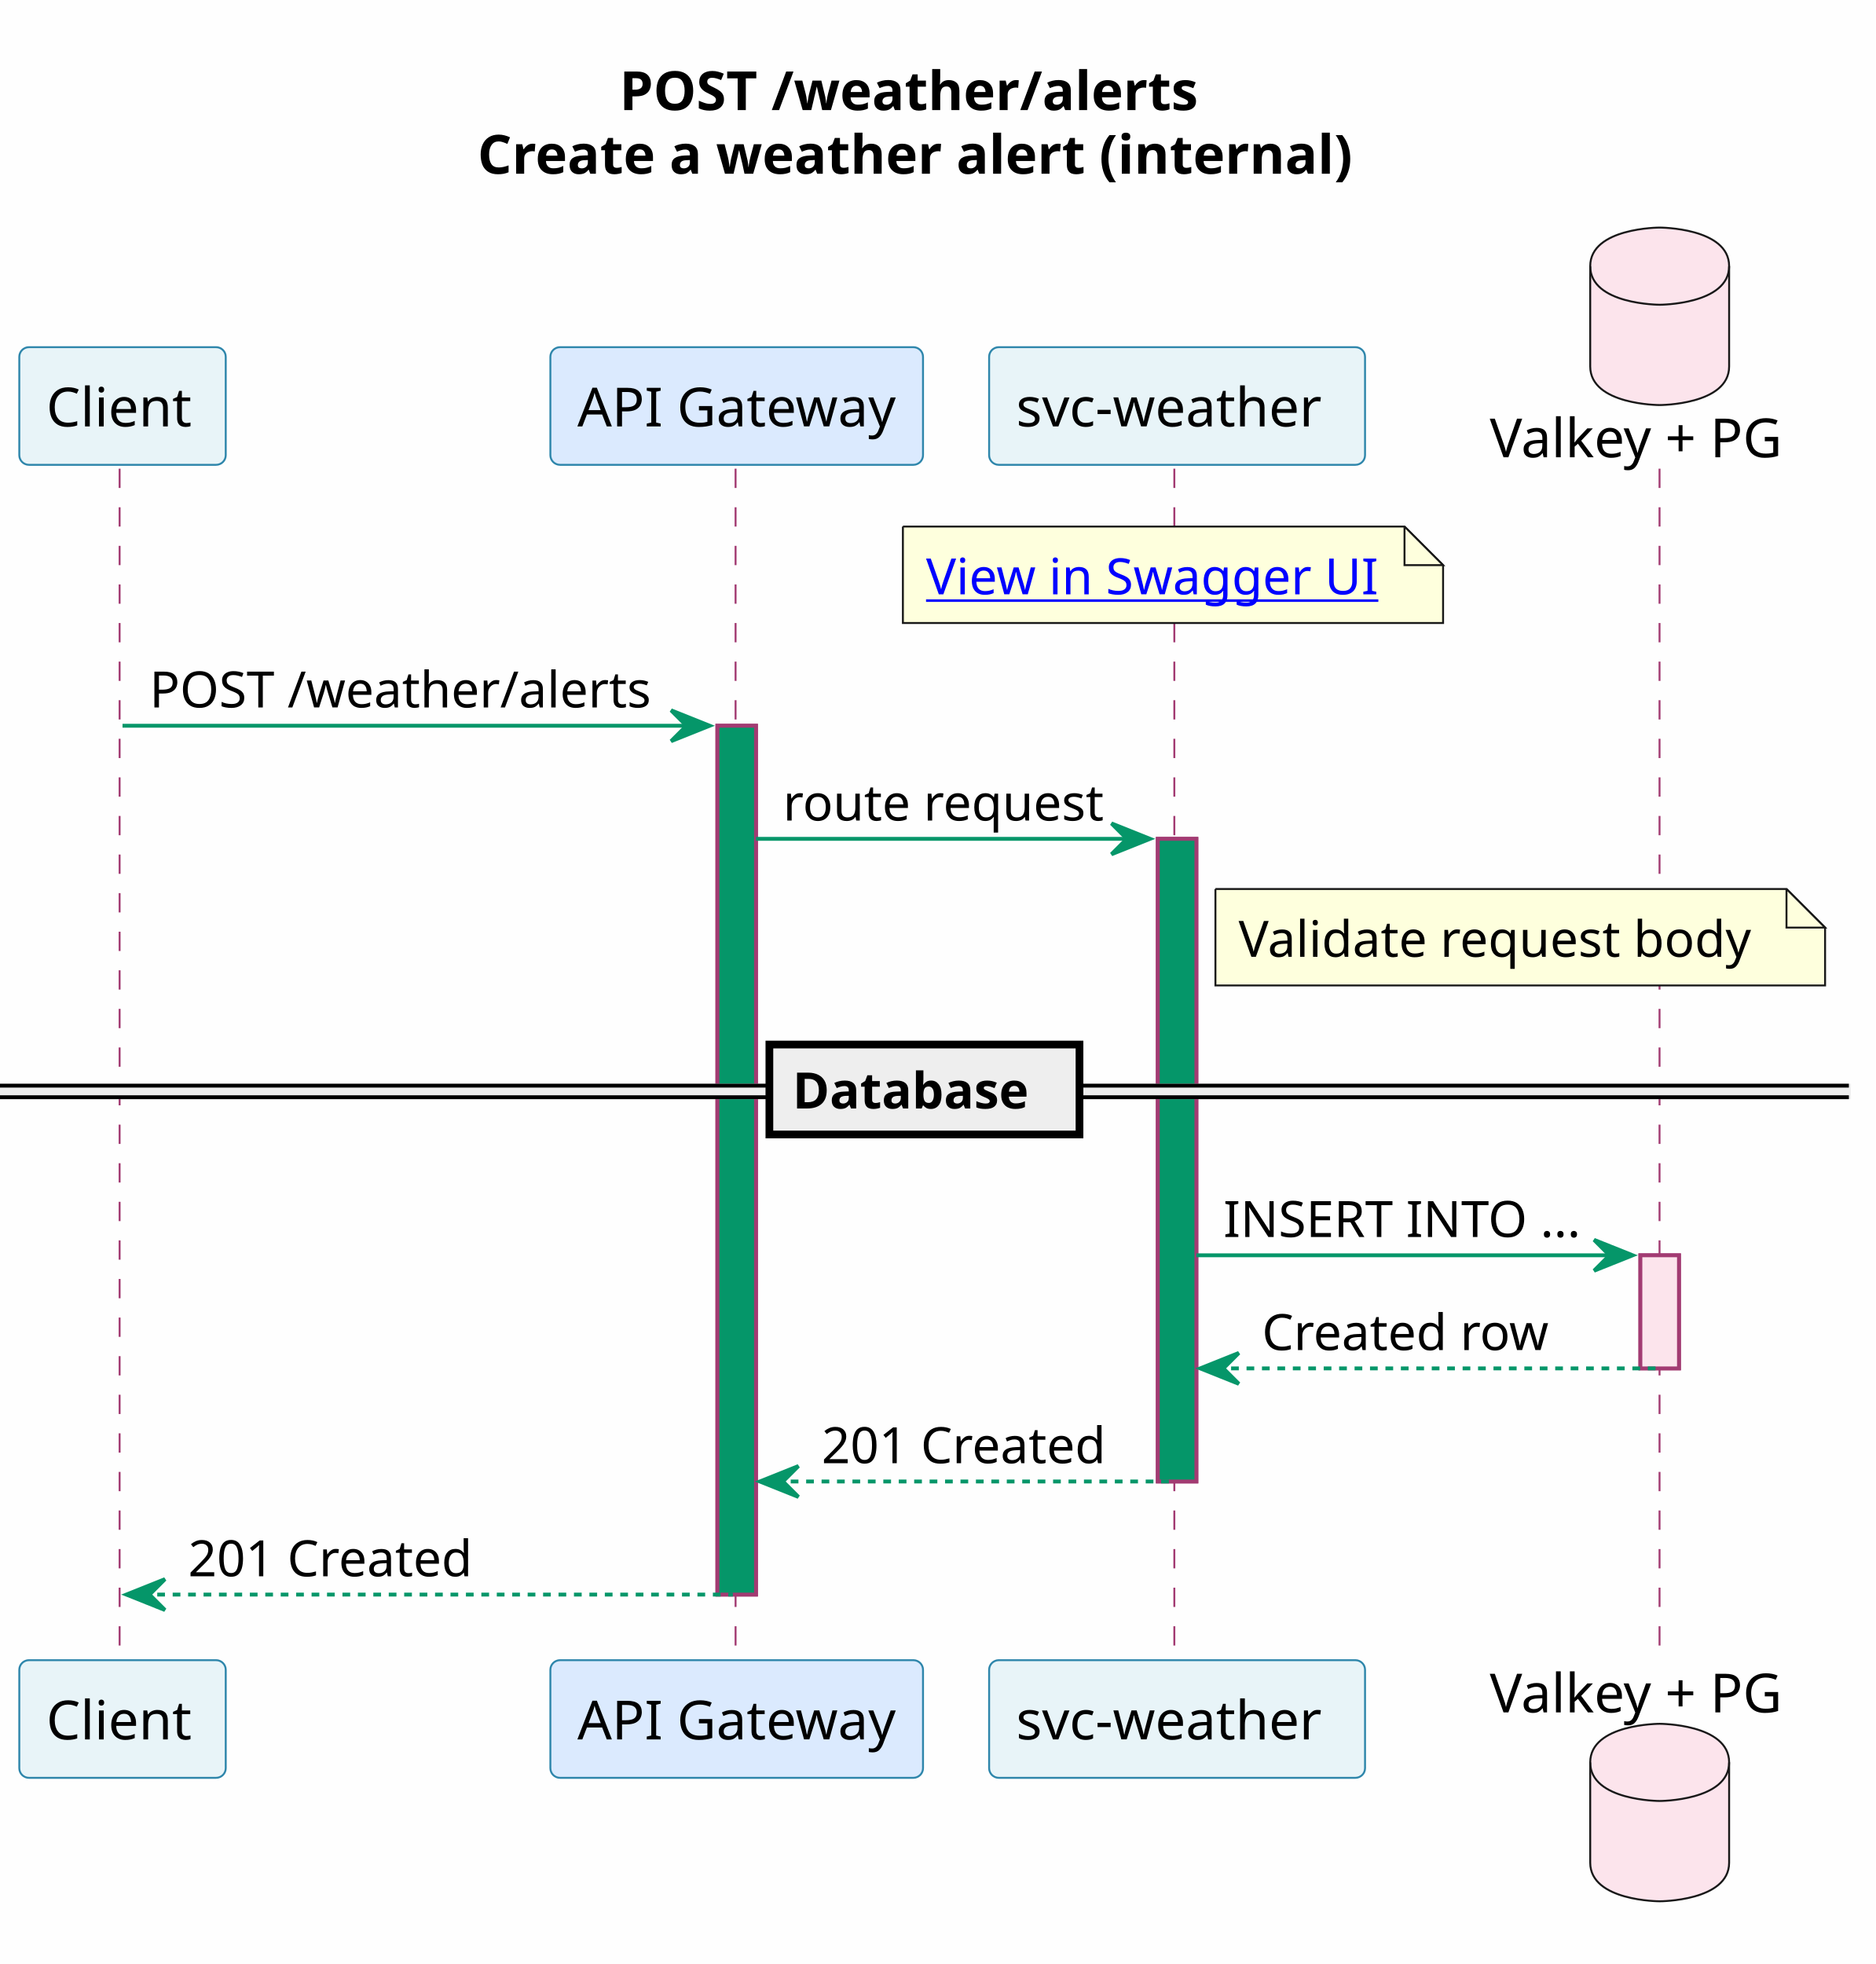
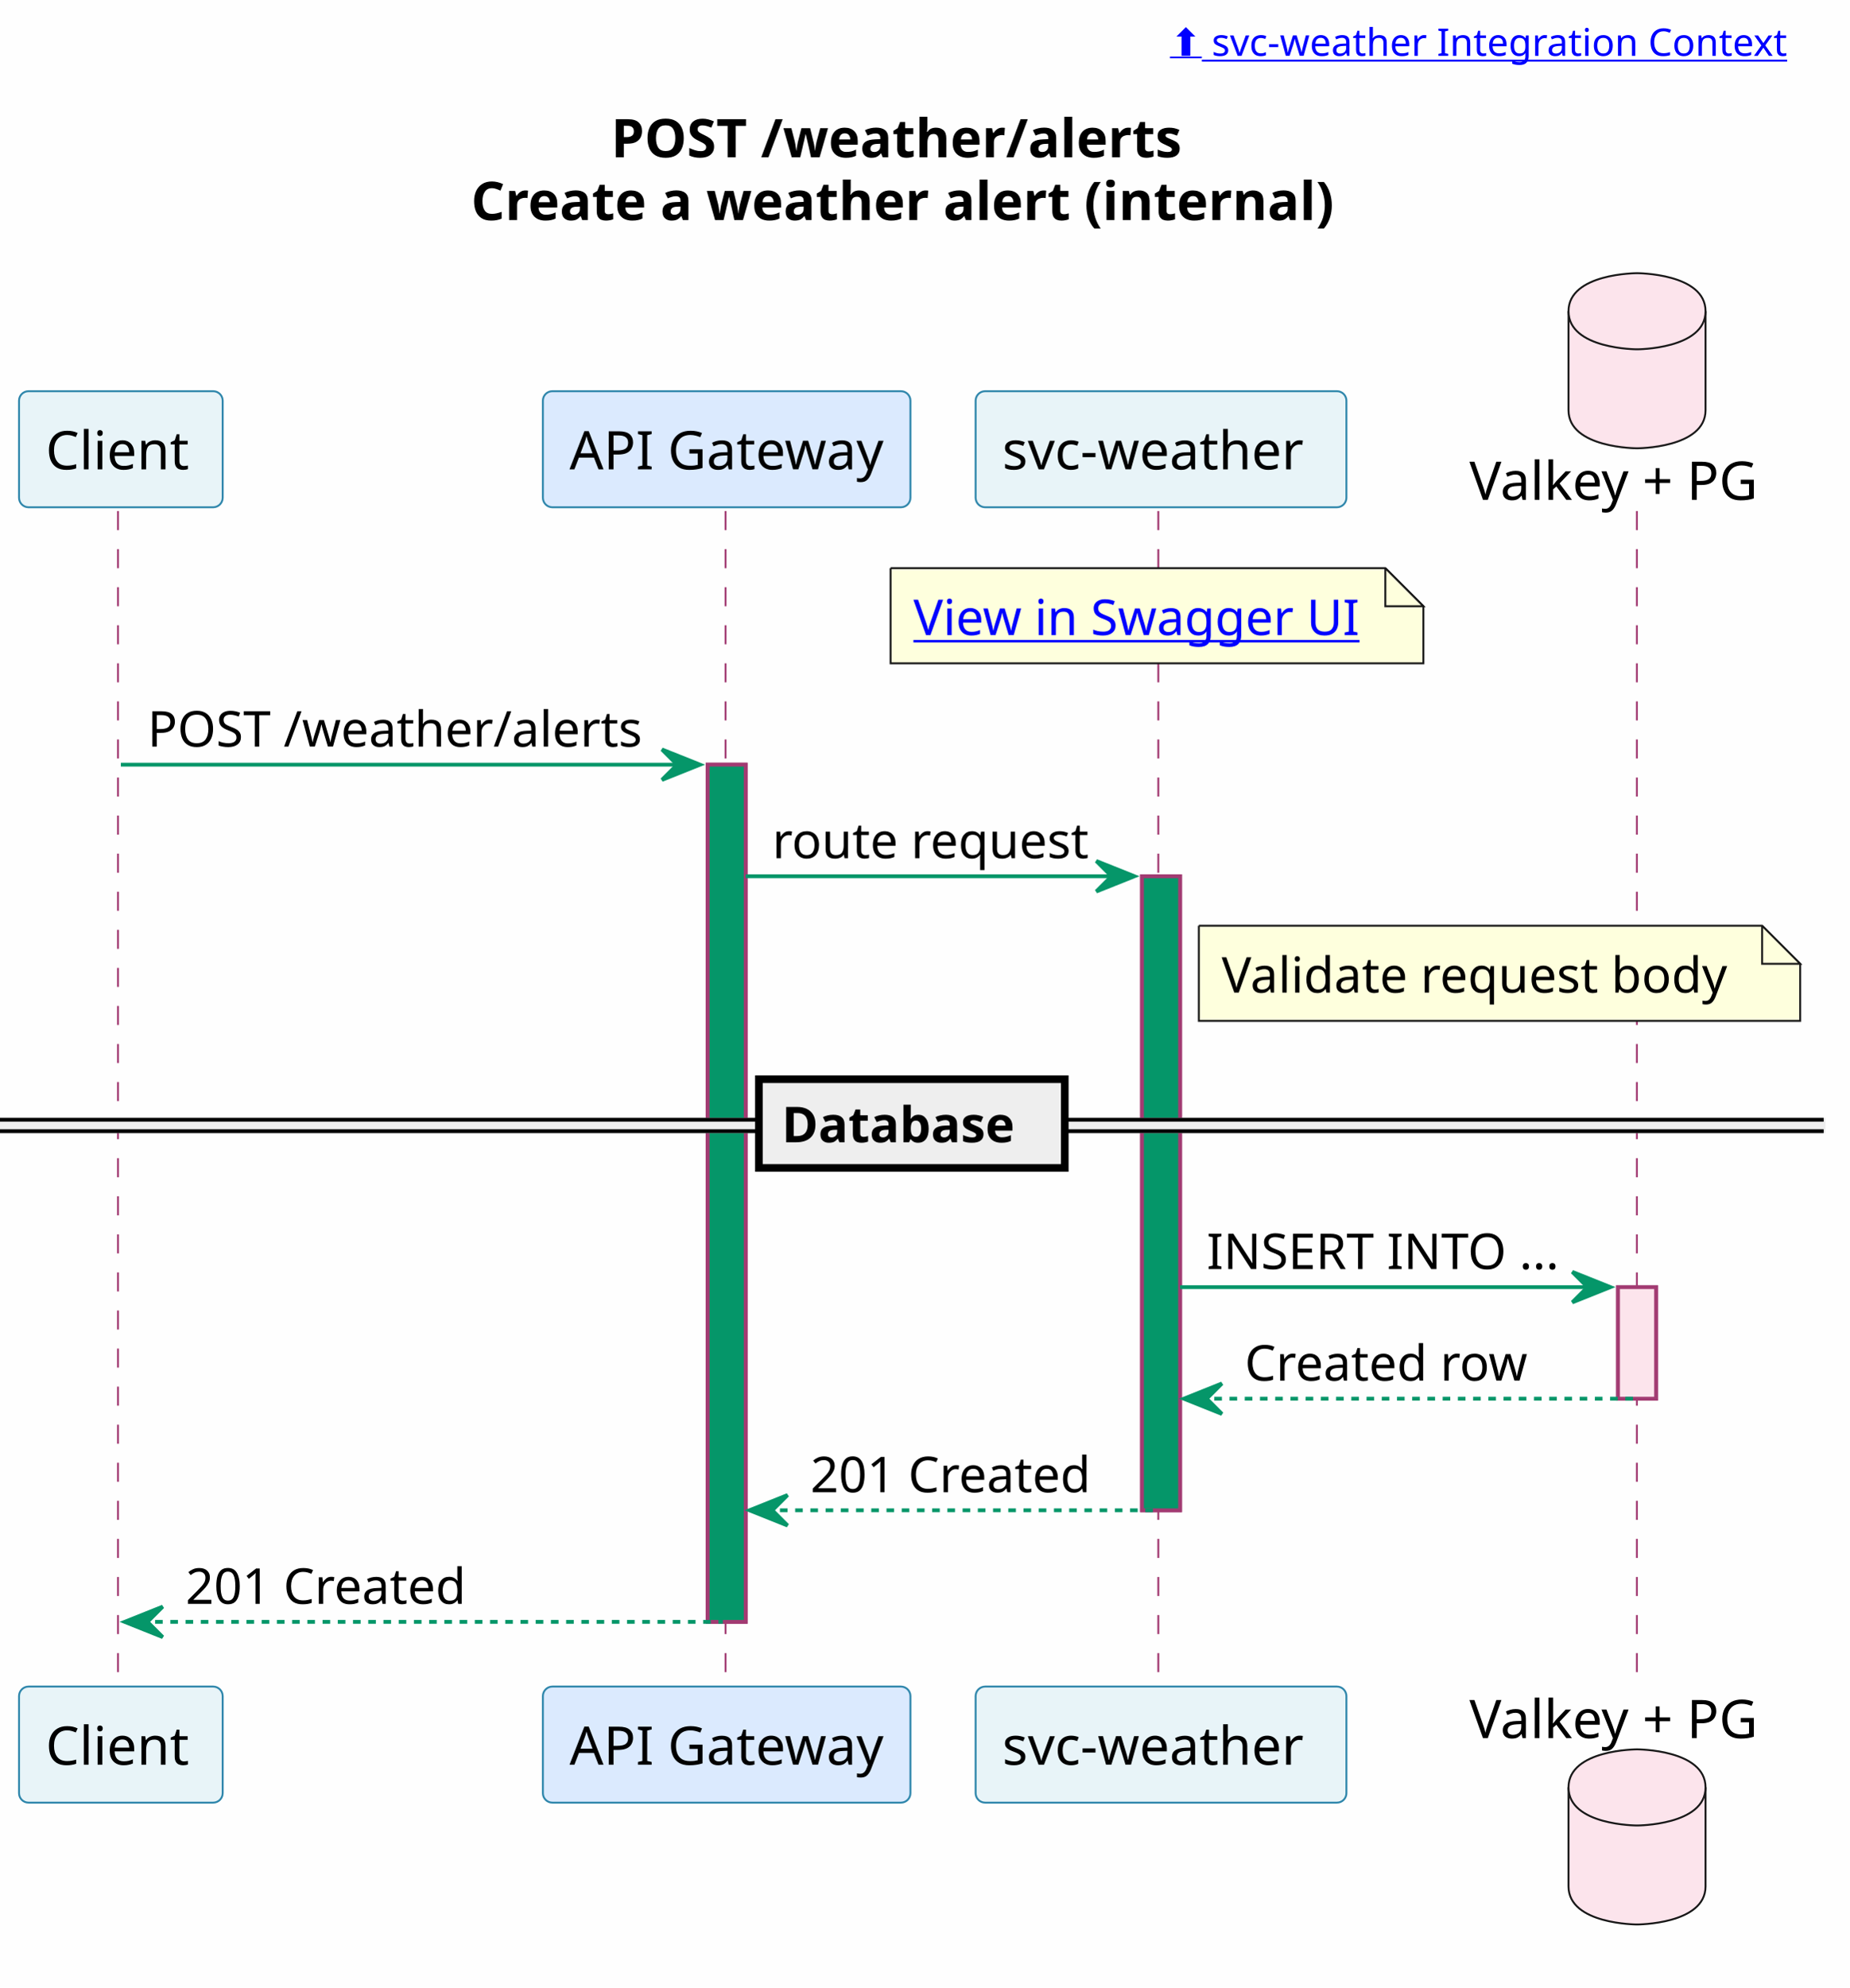
- <svg xmlns="http://www.w3.org/2000/svg" xmlns:xlink="http://www.w3.org/1999/xlink" contentStyleType="text/css" data-diagram-type="SEQUENCE" height="509px" preserveAspectRatio="none" style="width:486px;height:509px;background:#FEFEFE;" version="1.1" viewBox="0 0 486 509" width="486px" zoomAndPan="magnify">
+ <svg xmlns="http://www.w3.org/2000/svg" xmlns:xlink="http://www.w3.org/1999/xlink" contentStyleType="text/css" data-diagram-type="SEQUENCE" height="522px" preserveAspectRatio="none" style="width:486px;height:522px;background:#FEFEFE;" version="1.1" viewBox="0 0 486 522" width="486px" zoomAndPan="magnify">
  <defs />
  <g>
-     <rect fill="#FEFEFE" height="509" style="stroke:none;stroke-width:1;" width="486" x="0" y="0" />
-     <text fill="#000000" font-family="Segoe UI" font-size="14" font-weight="bold" lengthAdjust="spacing" textLength="157.103" x="160.532" y="28.535">POST /weather/alerts</text>
-     <text fill="#000000" font-family="Segoe UI" font-size="14" font-weight="bold" lengthAdjust="spacing" textLength="230.651" x="123.758" y="45.023">Create a weather alert (internal)</text>
+     <rect fill="#FEFEFE" height="522" style="stroke:none;stroke-width:1;" width="486" x="0" y="0" />
+     <text fill="#000000" font-family="Segoe UI" font-size="14" font-weight="bold" lengthAdjust="spacing" textLength="157.103" x="160.532" y="41.312">POST /weather/alerts</text>
+     <text fill="#000000" font-family="Segoe UI" font-size="14" font-weight="bold" lengthAdjust="spacing" textLength="230.651" x="123.758" y="57.801">Create a weather alert (internal)</text>
    <g>
-       <rect fill="#059669" height="225.174" style="stroke:#A23B72;stroke-width:1;" width="10" x="185.926" y="188.086" />
+       <rect fill="#059669" height="225.174" style="stroke:#A23B72;stroke-width:1;" width="10" x="185.926" y="200.863" />
    </g>
    <g>
-       <rect fill="#059669" height="166.553" style="stroke:#A23B72;stroke-width:1;" width="10" x="300.06" y="217.397" />
+       <rect fill="#059669" height="166.553" style="stroke:#A23B72;stroke-width:1;" width="10" x="300.06" y="230.174" />
    </g>
    <g>
-       <rect fill="#FCE4EC" height="29.311" style="stroke:#A23B72;stroke-width:1;" width="10" x="425.132" y="325.328" />
+       <rect fill="#FCE4EC" height="29.311" style="stroke:#A23B72;stroke-width:1;" width="10" x="425.132" y="338.106" />
    </g>
    <g>
-       <rect fill="#000000" fill-opacity="0" height="309.795" width="8" x="27.752" y="121.465" />
-       <line style="stroke:#A23B72;stroke-width:0.5;stroke-dasharray:5,5;" x1="31" x2="31" y1="121.465" y2="431.26" />
+       <rect fill="#000000" fill-opacity="0" height="309.795" width="8" x="27.752" y="134.242" />
+       <line style="stroke:#A23B72;stroke-width:0.5;stroke-dasharray:5,5;" x1="31" x2="31" y1="134.242" y2="444.037" />
    </g>
    <g>
-       <rect fill="#000000" fill-opacity="0" height="309.795" width="8" x="186.926" y="121.465" />
-       <line style="stroke:#A23B72;stroke-width:0.5;stroke-dasharray:5,5;" x1="190.637" x2="190.637" y1="121.465" y2="431.26" />
+       <rect fill="#000000" fill-opacity="0" height="309.795" width="8" x="186.926" y="134.242" />
+       <line style="stroke:#A23B72;stroke-width:0.5;stroke-dasharray:5,5;" x1="190.637" x2="190.637" y1="134.242" y2="444.037" />
    </g>
    <g>
-       <rect fill="#000000" fill-opacity="0" height="309.795" width="8" x="301.06" y="121.465" />
-       <line style="stroke:#A23B72;stroke-width:0.5;stroke-dasharray:5,5;" x1="304.348" x2="304.348" y1="121.465" y2="431.26" />
+       <rect fill="#000000" fill-opacity="0" height="309.795" width="8" x="301.06" y="134.242" />
+       <line style="stroke:#A23B72;stroke-width:0.5;stroke-dasharray:5,5;" x1="304.348" x2="304.348" y1="134.242" y2="444.037" />
    </g>
    <g>
-       <rect fill="#000000" fill-opacity="0" height="309.795" width="8" x="426.132" y="121.465" />
-       <line style="stroke:#A23B72;stroke-width:0.5;stroke-dasharray:5,5;" x1="430.096" x2="430.096" y1="121.465" y2="431.26" />
+       <rect fill="#000000" fill-opacity="0" height="309.795" width="8" x="426.132" y="134.242" />
+       <line style="stroke:#A23B72;stroke-width:0.5;stroke-dasharray:5,5;" x1="430.096" x2="430.096" y1="134.242" y2="444.037" />
    </g>
    <g class="participant participant-head" data-participant="Client">
-       <rect fill="#E8F4F8" height="30.488" rx="2.5" ry="2.5" style="stroke:#2E86AB;stroke-width:0.5;" width="53.505" x="5" y="89.977" />
-       <text fill="#000000" font-family="Segoe UI" font-size="14" lengthAdjust="spacing" textLength="39.505" x="12" y="110.512">Client</text>
+       <rect fill="#E8F4F8" height="30.488" rx="2.5" ry="2.5" style="stroke:#2E86AB;stroke-width:0.5;" width="53.505" x="5" y="102.754" />
+       <text fill="#000000" font-family="Segoe UI" font-size="14" lengthAdjust="spacing" textLength="39.505" x="12" y="123.289">Client</text>
    </g>
    <g class="participant participant-tail" data-participant="Client">
-       <rect fill="#E8F4F8" height="30.488" rx="2.5" ry="2.5" style="stroke:#2E86AB;stroke-width:0.5;" width="53.505" x="5" y="430.26" />
-       <text fill="#000000" font-family="Segoe UI" font-size="14" lengthAdjust="spacing" textLength="39.505" x="12" y="450.795">Client</text>
+       <rect fill="#E8F4F8" height="30.488" rx="2.5" ry="2.5" style="stroke:#2E86AB;stroke-width:0.5;" width="53.505" x="5" y="443.037" />
+       <text fill="#000000" font-family="Segoe UI" font-size="14" lengthAdjust="spacing" textLength="39.505" x="12" y="463.572">Client</text>
    </g>
    <g class="participant participant-head" data-participant="GW">
-       <rect fill="#DBEAFE" height="30.488" rx="2.5" ry="2.5" style="stroke:#2E86AB;stroke-width:0.5;" width="96.578" x="142.637" y="89.977" />
-       <text fill="#000000" font-family="Segoe UI" font-size="14" lengthAdjust="spacing" textLength="82.578" x="149.637" y="110.512">API Gateway</text>
+       <rect fill="#DBEAFE" height="30.488" rx="2.5" ry="2.5" style="stroke:#2E86AB;stroke-width:0.5;" width="96.578" x="142.637" y="102.754" />
+       <text fill="#000000" font-family="Segoe UI" font-size="14" lengthAdjust="spacing" textLength="82.578" x="149.637" y="123.289">API Gateway</text>
    </g>
    <g class="participant participant-tail" data-participant="GW">
-       <rect fill="#DBEAFE" height="30.488" rx="2.5" ry="2.5" style="stroke:#2E86AB;stroke-width:0.5;" width="96.578" x="142.637" y="430.26" />
-       <text fill="#000000" font-family="Segoe UI" font-size="14" lengthAdjust="spacing" textLength="82.578" x="149.637" y="450.795">API Gateway</text>
+       <rect fill="#DBEAFE" height="30.488" rx="2.5" ry="2.5" style="stroke:#2E86AB;stroke-width:0.5;" width="96.578" x="142.637" y="443.037" />
+       <text fill="#000000" font-family="Segoe UI" font-size="14" lengthAdjust="spacing" textLength="82.578" x="149.637" y="463.572">API Gateway</text>
    </g>
    <g class="participant participant-head" data-participant="Svc">
      <a href="/microservices/svc-weather/" target="_top" title="/microservices/svc-weather/" xlink:actuate="onRequest" xlink:href="/microservices/svc-weather/" xlink:show="new" xlink:title="/microservices/svc-weather/" xlink:type="simple">
-         <rect fill="#E8F4F8" height="30.488" rx="2.5" ry="2.5" style="stroke:#2E86AB;stroke-width:0.5;" width="97.426" x="256.348" y="89.977" />
-         <text fill="#000000" font-family="Segoe UI" font-size="14" lengthAdjust="spacing" textLength="83.426" x="263.348" y="110.512">svc-weather</text>
+         <rect fill="#E8F4F8" height="30.488" rx="2.5" ry="2.5" style="stroke:#2E86AB;stroke-width:0.5;" width="97.426" x="256.348" y="102.754" />
+         <text fill="#000000" font-family="Segoe UI" font-size="14" lengthAdjust="spacing" textLength="83.426" x="263.348" y="123.289">svc-weather</text>
      </a>
    </g>
    <g class="participant participant-tail" data-participant="Svc">
      <a href="/microservices/svc-weather/" target="_top" title="/microservices/svc-weather/" xlink:actuate="onRequest" xlink:href="/microservices/svc-weather/" xlink:show="new" xlink:title="/microservices/svc-weather/" xlink:type="simple">
-         <rect fill="#E8F4F8" height="30.488" rx="2.5" ry="2.5" style="stroke:#2E86AB;stroke-width:0.5;" width="97.426" x="256.348" y="430.26" />
-         <text fill="#000000" font-family="Segoe UI" font-size="14" lengthAdjust="spacing" textLength="83.426" x="263.348" y="450.795">svc-weather</text>
+         <rect fill="#E8F4F8" height="30.488" rx="2.5" ry="2.5" style="stroke:#2E86AB;stroke-width:0.5;" width="97.426" x="256.348" y="443.037" />
+         <text fill="#000000" font-family="Segoe UI" font-size="14" lengthAdjust="spacing" textLength="83.426" x="263.348" y="463.572">svc-weather</text>
      </a>
    </g>
    <g class="participant participant-head" data-participant="DB">
-       <text fill="#000000" font-family="Segoe UI" font-size="14" lengthAdjust="spacing" textLength="82.072" x="386.096" y="118.512">Valkey + PG</text>
-       <path d="M412.132,68.977 C412.132,58.977 430.132,58.977 430.132,58.977 C430.132,58.977 448.132,58.977 448.132,68.977 L448.132,94.977 C448.132,104.977 430.132,104.977 430.132,104.977 C430.132,104.977 412.132,104.977 412.132,94.977 L412.132,68.977" fill="#FCE4EC" style="stroke:#181818;stroke-width:0.5;" />
-       <path d="M412.132,68.977 C412.132,78.977 430.132,78.977 430.132,78.977 C430.132,78.977 448.132,78.977 448.132,68.977" fill="none" style="stroke:#181818;stroke-width:0.5;" />
+       <text fill="#000000" font-family="Segoe UI" font-size="14" lengthAdjust="spacing" textLength="82.072" x="386.096" y="131.289">Valkey + PG</text>
+       <path d="M412.132,81.754 C412.132,71.754 430.132,71.754 430.132,71.754 C430.132,71.754 448.132,71.754 448.132,81.754 L448.132,107.754 C448.132,117.754 430.132,117.754 430.132,117.754 C430.132,117.754 412.132,117.754 412.132,107.754 L412.132,81.754" fill="#FCE4EC" style="stroke:#181818;stroke-width:0.5;" />
+       <path d="M412.132,81.754 C412.132,91.754 430.132,91.754 430.132,91.754 C430.132,91.754 448.132,91.754 448.132,81.754" fill="none" style="stroke:#181818;stroke-width:0.5;" />
    </g>
    <g class="participant participant-tail" data-participant="DB">
-       <text fill="#000000" font-family="Segoe UI" font-size="14" lengthAdjust="spacing" textLength="82.072" x="386.096" y="443.795">Valkey + PG</text>
-       <path d="M412.132,456.748 C412.132,446.748 430.132,446.748 430.132,446.748 C430.132,446.748 448.132,446.748 448.132,456.748 L448.132,482.748 C448.132,492.748 430.132,492.748 430.132,492.748 C430.132,492.748 412.132,492.748 412.132,482.748 L412.132,456.748" fill="#FCE4EC" style="stroke:#181818;stroke-width:0.5;" />
-       <path d="M412.132,456.748 C412.132,466.748 430.132,466.748 430.132,466.748 C430.132,466.748 448.132,466.748 448.132,456.748" fill="none" style="stroke:#181818;stroke-width:0.5;" />
+       <text fill="#000000" font-family="Segoe UI" font-size="14" lengthAdjust="spacing" textLength="82.072" x="386.096" y="456.572">Valkey + PG</text>
+       <path d="M412.132,469.525 C412.132,459.525 430.132,459.525 430.132,459.525 C430.132,459.525 448.132,459.525 448.132,469.525 L448.132,495.525 C448.132,505.525 430.132,505.525 430.132,505.525 C430.132,505.525 412.132,505.525 412.132,495.525 L412.132,469.525" fill="#FCE4EC" style="stroke:#181818;stroke-width:0.5;" />
+       <path d="M412.132,469.525 C412.132,479.525 430.132,479.525 430.132,479.525 C430.132,479.525 448.132,479.525 448.132,469.525" fill="none" style="stroke:#181818;stroke-width:0.5;" />
    </g>
    <g>
-       <rect fill="#059669" height="225.174" style="stroke:#A23B72;stroke-width:1;" width="10" x="185.926" y="188.086" />
+       <rect fill="#059669" height="225.174" style="stroke:#A23B72;stroke-width:1;" width="10" x="185.926" y="200.863" />
    </g>
    <g>
-       <rect fill="#059669" height="166.553" style="stroke:#A23B72;stroke-width:1;" width="10" x="300.06" y="217.397" />
+       <rect fill="#059669" height="166.553" style="stroke:#A23B72;stroke-width:1;" width="10" x="300.06" y="230.174" />
    </g>
    <g>
-       <rect fill="#FCE4EC" height="29.311" style="stroke:#A23B72;stroke-width:1;" width="10" x="425.132" y="325.328" />
+       <rect fill="#FCE4EC" height="29.311" style="stroke:#A23B72;stroke-width:1;" width="10" x="425.132" y="338.106" />
    </g>
-     <path d="M234,136.465 L234,161.465 L374,161.465 L374,146.465 L364,136.465 L234,136.465" fill="#FEFFDD" style="stroke:#181818;stroke-width:0.5;" />
-     <path d="M364,136.465 L364,146.465 L374,146.465 L364,136.465" fill="#FEFFDD" style="stroke:#181818;stroke-width:0.5;" />
+     <path d="M234,149.242 L234,174.242 L374,174.242 L374,159.242 L364,149.242 L234,149.242" fill="#FEFFDD" style="stroke:#181818;stroke-width:0.5;" />
+     <path d="M364,149.242 L364,159.242 L374,159.242 L364,149.242" fill="#FEFFDD" style="stroke:#181818;stroke-width:0.5;" />
    <a href="/services/api/svc-weather.html#/Alerts/createWeatherAlert" target="_top" title="/services/api/svc-weather.html#/Alerts/createWeatherAlert" xlink:actuate="onRequest" xlink:href="/services/api/svc-weather.html#/Alerts/createWeatherAlert" xlink:show="new" xlink:title="/services/api/svc-weather.html#/Alerts/createWeatherAlert" xlink:type="simple">
-       <text fill="#0000FF" font-family="Segoe UI" font-size="13" lengthAdjust="spacing" text-decoration="underline" textLength="119.406" x="240" y="154.033">View in Swagger UI</text>
+       <text fill="#0000FF" font-family="Segoe UI" font-size="13" lengthAdjust="spacing" text-decoration="underline" textLength="119.406" x="240" y="166.81">View in Swagger UI</text>
    </a>
    <g class="message" data-participant-1="Client" data-participant-2="GW">
-       <polygon fill="#059669" points="173.926,184.086,183.926,188.086,173.926,192.086,177.926,188.086" style="stroke:#059669;stroke-width:1;" />
-       <line style="stroke:#059669;stroke-width:1;" x1="31.752" x2="179.926" y1="188.086" y2="188.086" />
-       <text fill="#000000" font-family="Segoe UI" font-size="13" lengthAdjust="spacing" textLength="135.173" x="38.752" y="183.344">POST /weather/alerts</text>
+       <polygon fill="#059669" points="173.926,196.863,183.926,200.863,173.926,204.863,177.926,200.863" style="stroke:#059669;stroke-width:1;" />
+       <line style="stroke:#059669;stroke-width:1;" x1="31.752" x2="179.926" y1="200.863" y2="200.863" />
+       <text fill="#000000" font-family="Segoe UI" font-size="13" lengthAdjust="spacing" textLength="135.173" x="38.752" y="196.121">POST /weather/alerts</text>
    </g>
    <g class="message" data-participant-1="GW" data-participant-2="Svc">
-       <polygon fill="#059669" points="288.06,213.397,298.06,217.397,288.06,221.397,292.06,217.397" style="stroke:#059669;stroke-width:1;" />
-       <line style="stroke:#059669;stroke-width:1;" x1="195.926" x2="294.06" y1="217.397" y2="217.397" />
-       <text fill="#000000" font-family="Segoe UI" font-size="13" lengthAdjust="spacing" textLength="85.135" x="202.926" y="212.654">route request</text>
+       <polygon fill="#059669" points="288.06,226.174,298.06,230.174,288.06,234.174,292.06,230.174" style="stroke:#059669;stroke-width:1;" />
+       <line style="stroke:#059669;stroke-width:1;" x1="195.926" x2="294.06" y1="230.174" y2="230.174" />
+       <text fill="#000000" font-family="Segoe UI" font-size="13" lengthAdjust="spacing" textLength="85.135" x="202.926" y="225.432">route request</text>
    </g>
-     <path d="M315,230.397 L315,255.397 L473,255.397 L473,240.397 L463,230.397 L315,230.397" fill="#FEFFDD" style="stroke:#181818;stroke-width:0.5;" />
-     <path d="M463,230.397 L463,240.397 L473,240.397 L463,230.397" fill="#FEFFDD" style="stroke:#181818;stroke-width:0.5;" />
-     <text fill="#000000" font-family="Segoe UI" font-size="13" lengthAdjust="spacing" textLength="137.573" x="321" y="247.965">Validate request body</text>
-     <rect fill="#EEEEEE" height="3" style="stroke:#EEEEEE;stroke-width:1;" width="479.168" x="0" y="281.362" />
-     <line style="stroke:#000000;stroke-width:1;" x1="0" x2="479.168" y1="281.362" y2="281.362" />
-     <line style="stroke:#000000;stroke-width:1;" x1="0" x2="479.168" y1="284.362" y2="284.362" />
-     <rect fill="#EEEEEE" height="23.311" style="stroke:#000000;stroke-width:2;" width="80.371" x="199.399" y="270.707" />
-     <text fill="#000000" font-family="Segoe UI" font-size="13" font-weight="bold" lengthAdjust="spacing" textLength="62.086" x="205.399" y="287.275">Database</text>
+     <path d="M315,243.174 L315,268.174 L473,268.174 L473,253.174 L463,243.174 L315,243.174" fill="#FEFFDD" style="stroke:#181818;stroke-width:0.5;" />
+     <path d="M463,243.174 L463,253.174 L473,253.174 L463,243.174" fill="#FEFFDD" style="stroke:#181818;stroke-width:0.5;" />
+     <text fill="#000000" font-family="Segoe UI" font-size="13" lengthAdjust="spacing" textLength="137.573" x="321" y="260.742">Validate request body</text>
+     <rect fill="#EEEEEE" height="3" style="stroke:#EEEEEE;stroke-width:1;" width="479.168" x="0" y="294.14" />
+     <line style="stroke:#000000;stroke-width:1;" x1="0" x2="479.168" y1="294.14" y2="294.14" />
+     <line style="stroke:#000000;stroke-width:1;" x1="0" x2="479.168" y1="297.14" y2="297.14" />
+     <rect fill="#EEEEEE" height="23.311" style="stroke:#000000;stroke-width:2;" width="80.371" x="199.399" y="283.484" />
+     <text fill="#000000" font-family="Segoe UI" font-size="13" font-weight="bold" lengthAdjust="spacing" textLength="62.086" x="205.399" y="300.053">Database</text>
    <g class="message" data-participant-1="Svc" data-participant-2="DB">
-       <polygon fill="#059669" points="413.132,321.328,423.132,325.328,413.132,329.328,417.132,325.328" style="stroke:#059669;stroke-width:1;" />
-       <line style="stroke:#059669;stroke-width:1;" x1="310.06" x2="419.132" y1="325.328" y2="325.328" />
-       <text fill="#000000" font-family="Segoe UI" font-size="13" lengthAdjust="spacing" textLength="96.072" x="317.06" y="320.586">INSERT INTO ...</text>
+       <polygon fill="#059669" points="413.132,334.106,423.132,338.106,413.132,342.106,417.132,338.106" style="stroke:#059669;stroke-width:1;" />
+       <line style="stroke:#059669;stroke-width:1;" x1="310.06" x2="419.132" y1="338.106" y2="338.106" />
+       <text fill="#000000" font-family="Segoe UI" font-size="13" lengthAdjust="spacing" textLength="96.072" x="317.06" y="333.363">INSERT INTO ...</text>
    </g>
    <g class="message" data-participant-1="DB" data-participant-2="Svc">
-       <polygon fill="#059669" points="321.06,350.639,311.06,354.639,321.06,358.639,317.06,354.639" style="stroke:#059669;stroke-width:1;" />
-       <line style="stroke:#059669;stroke-width:1;stroke-dasharray:2,2;" x1="315.06" x2="429.132" y1="354.639" y2="354.639" />
-       <text fill="#000000" font-family="Segoe UI" font-size="13" lengthAdjust="spacing" textLength="76.457" x="327.06" y="349.897">Created row</text>
+       <polygon fill="#059669" points="321.06,363.416,311.06,367.416,321.06,371.416,317.06,367.416" style="stroke:#059669;stroke-width:1;" />
+       <line style="stroke:#059669;stroke-width:1;stroke-dasharray:2,2;" x1="315.06" x2="429.132" y1="367.416" y2="367.416" />
+       <text fill="#000000" font-family="Segoe UI" font-size="13" lengthAdjust="spacing" textLength="76.457" x="327.06" y="362.674">Created row</text>
    </g>
    <g class="message" data-participant-1="Svc" data-participant-2="GW">
-       <polygon fill="#059669" points="206.926,379.949,196.926,383.949,206.926,387.949,202.926,383.949" style="stroke:#059669;stroke-width:1;" />
-       <line style="stroke:#059669;stroke-width:1;stroke-dasharray:2,2;" x1="200.926" x2="304.06" y1="383.949" y2="383.949" />
-       <text fill="#000000" font-family="Segoe UI" font-size="13" lengthAdjust="spacing" textLength="77.797" x="212.926" y="379.207">201 Created</text>
+       <polygon fill="#059669" points="206.926,392.727,196.926,396.727,206.926,400.727,202.926,396.727" style="stroke:#059669;stroke-width:1;" />
+       <line style="stroke:#059669;stroke-width:1;stroke-dasharray:2,2;" x1="200.926" x2="304.06" y1="396.727" y2="396.727" />
+       <text fill="#000000" font-family="Segoe UI" font-size="13" lengthAdjust="spacing" textLength="77.797" x="212.926" y="391.984">201 Created</text>
    </g>
    <g class="message" data-participant-1="GW" data-participant-2="Client">
-       <polygon fill="#059669" points="42.752,409.26,32.752,413.26,42.752,417.26,38.752,413.26" style="stroke:#059669;stroke-width:1;" />
-       <line style="stroke:#059669;stroke-width:1;stroke-dasharray:2,2;" x1="36.752" x2="189.926" y1="413.26" y2="413.26" />
-       <text fill="#000000" font-family="Segoe UI" font-size="13" lengthAdjust="spacing" textLength="77.797" x="48.752" y="408.518">201 Created</text>
+       <polygon fill="#059669" points="42.752,422.037,32.752,426.037,42.752,430.037,38.752,426.037" style="stroke:#059669;stroke-width:1;" />
+       <line style="stroke:#059669;stroke-width:1;stroke-dasharray:2,2;" x1="36.752" x2="189.926" y1="426.037" y2="426.037" />
+       <text fill="#000000" font-family="Segoe UI" font-size="13" lengthAdjust="spacing" textLength="77.797" x="48.752" y="421.295">201 Created</text>
    </g>
+     <a href="/microservices/svc-weather/#integration-context" target="_top" title="/microservices/svc-weather/#integration-context" xlink:actuate="onRequest" xlink:href="/microservices/svc-weather/#integration-context" xlink:show="new" xlink:title="/microservices/svc-weather/#integration-context" xlink:type="simple">
+       <text fill="#0000FF" font-family="Segoe UI" font-size="10" lengthAdjust="spacing" text-decoration="underline" textLength="170.762" x="307.407" y="14.668">⬆ svc-weather Integration Context</text>
+     </a>
  </g>
</svg>
